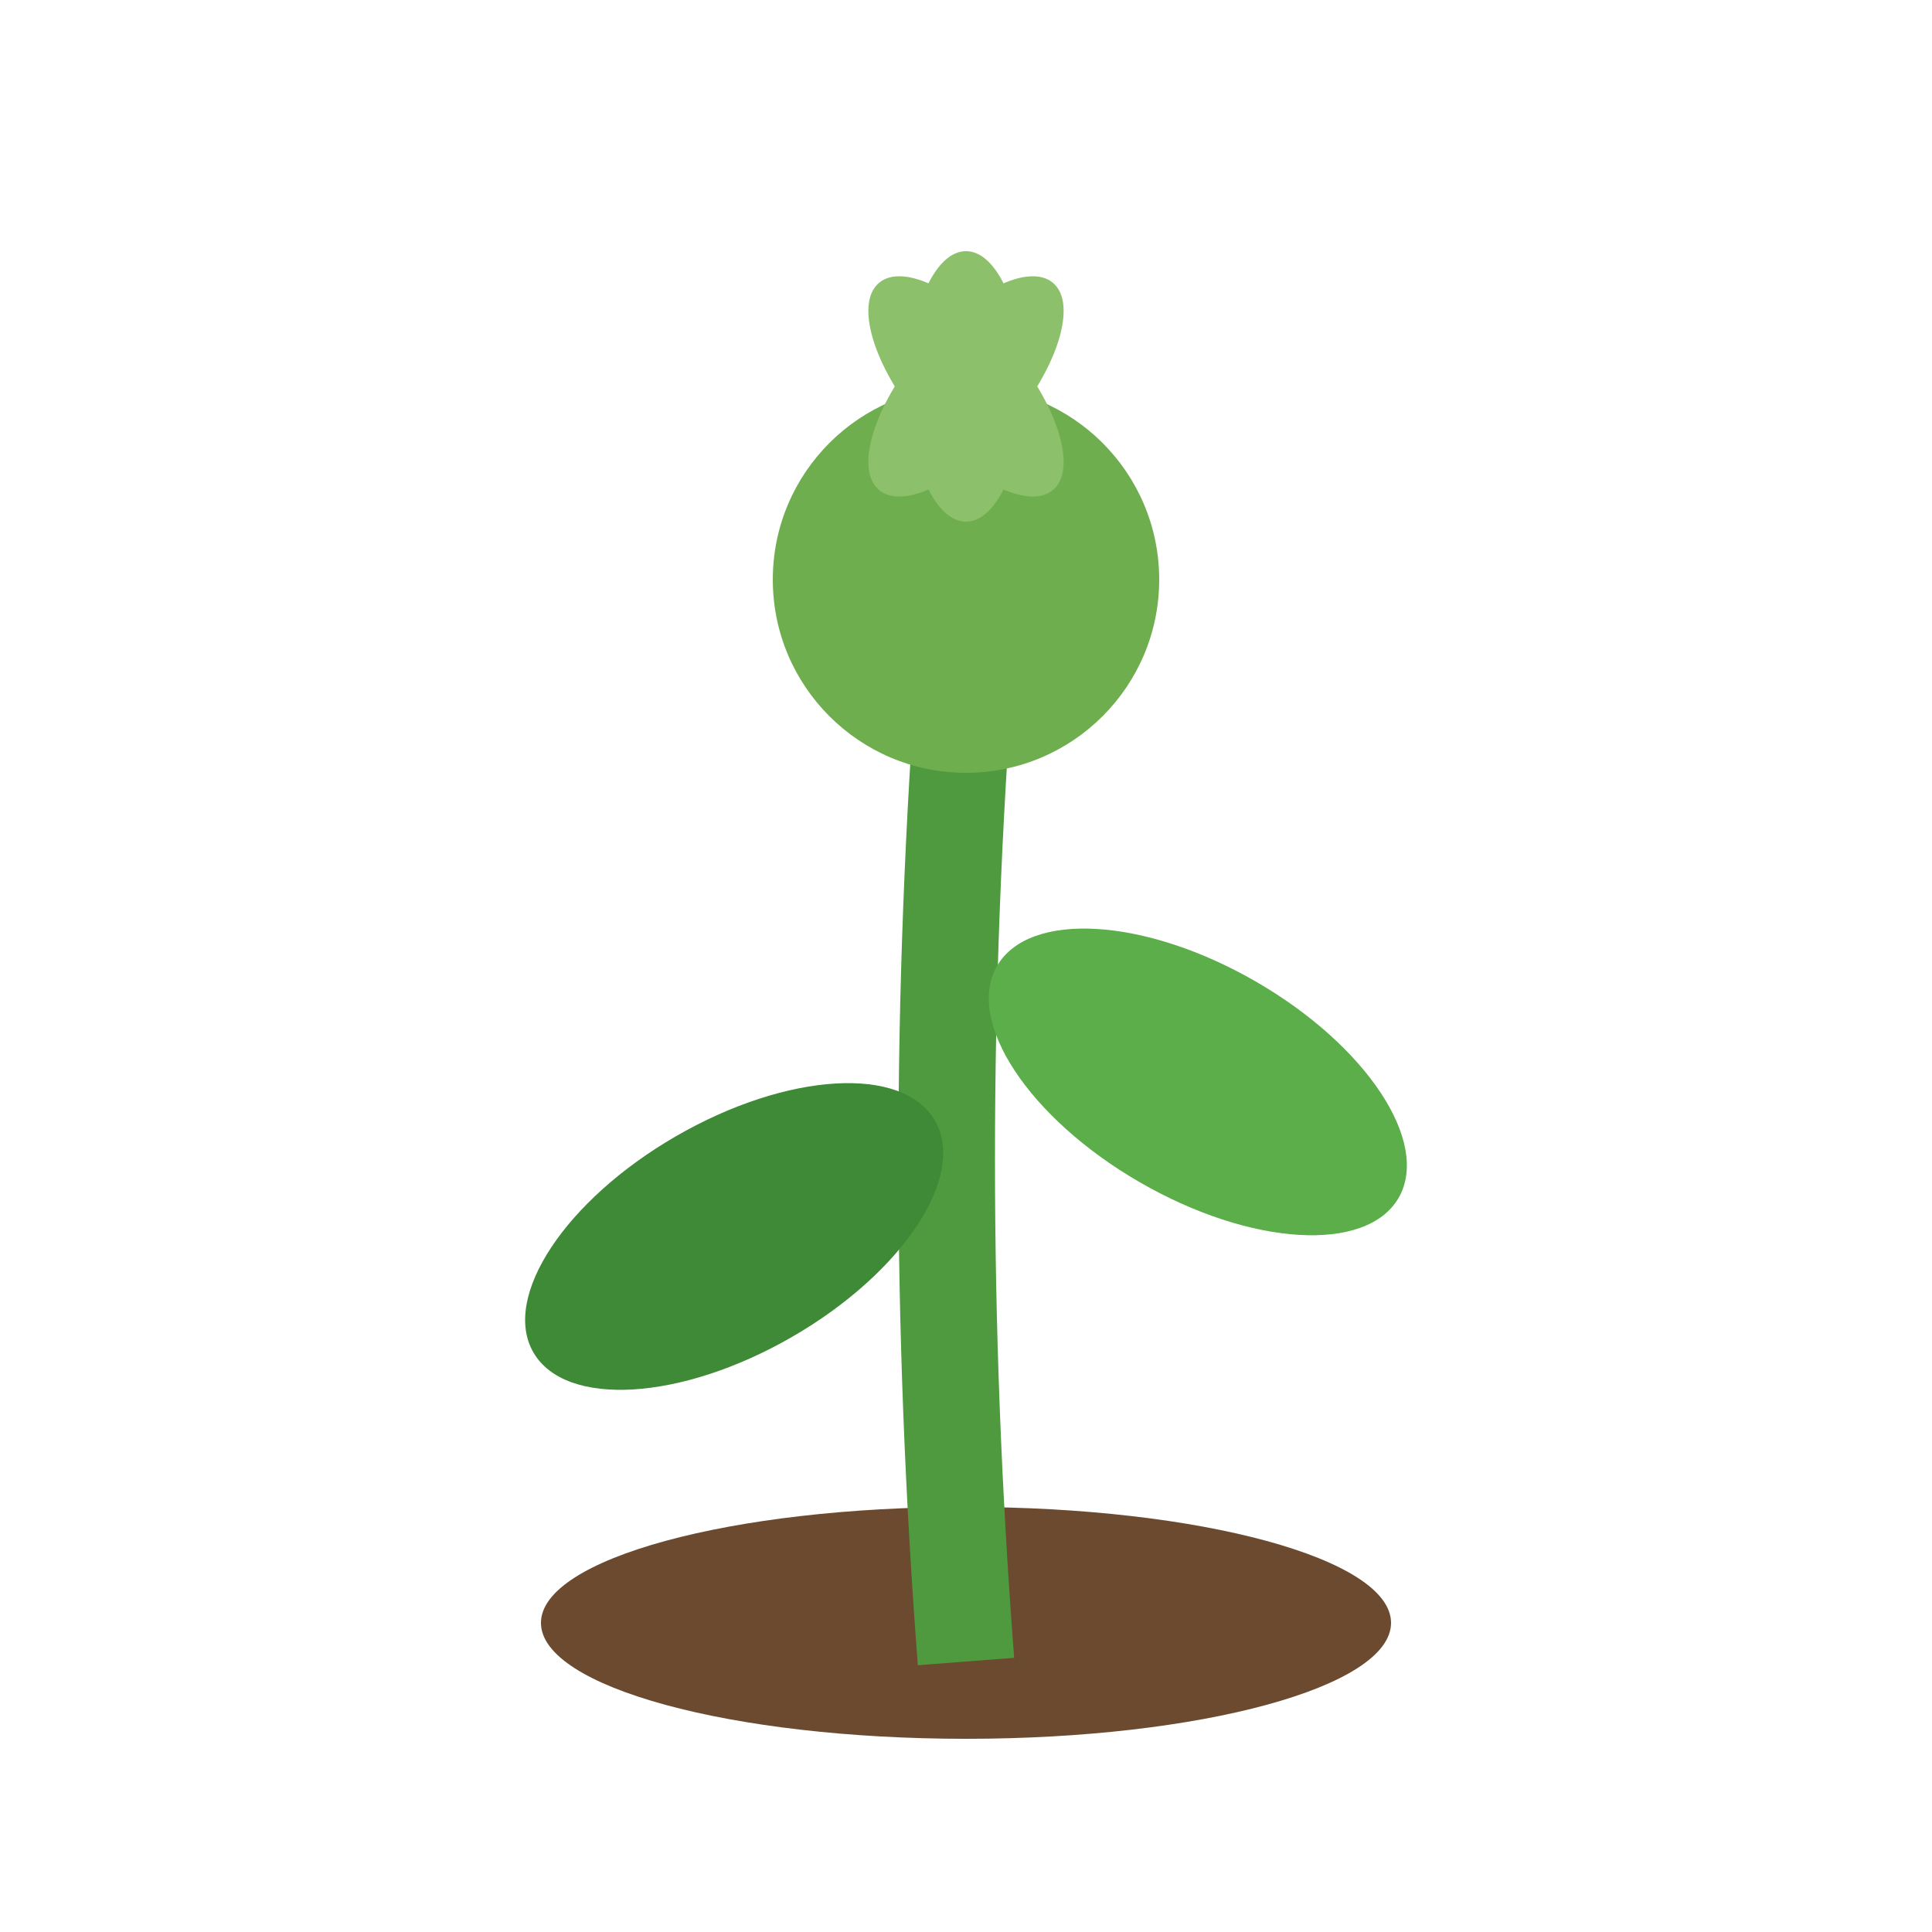
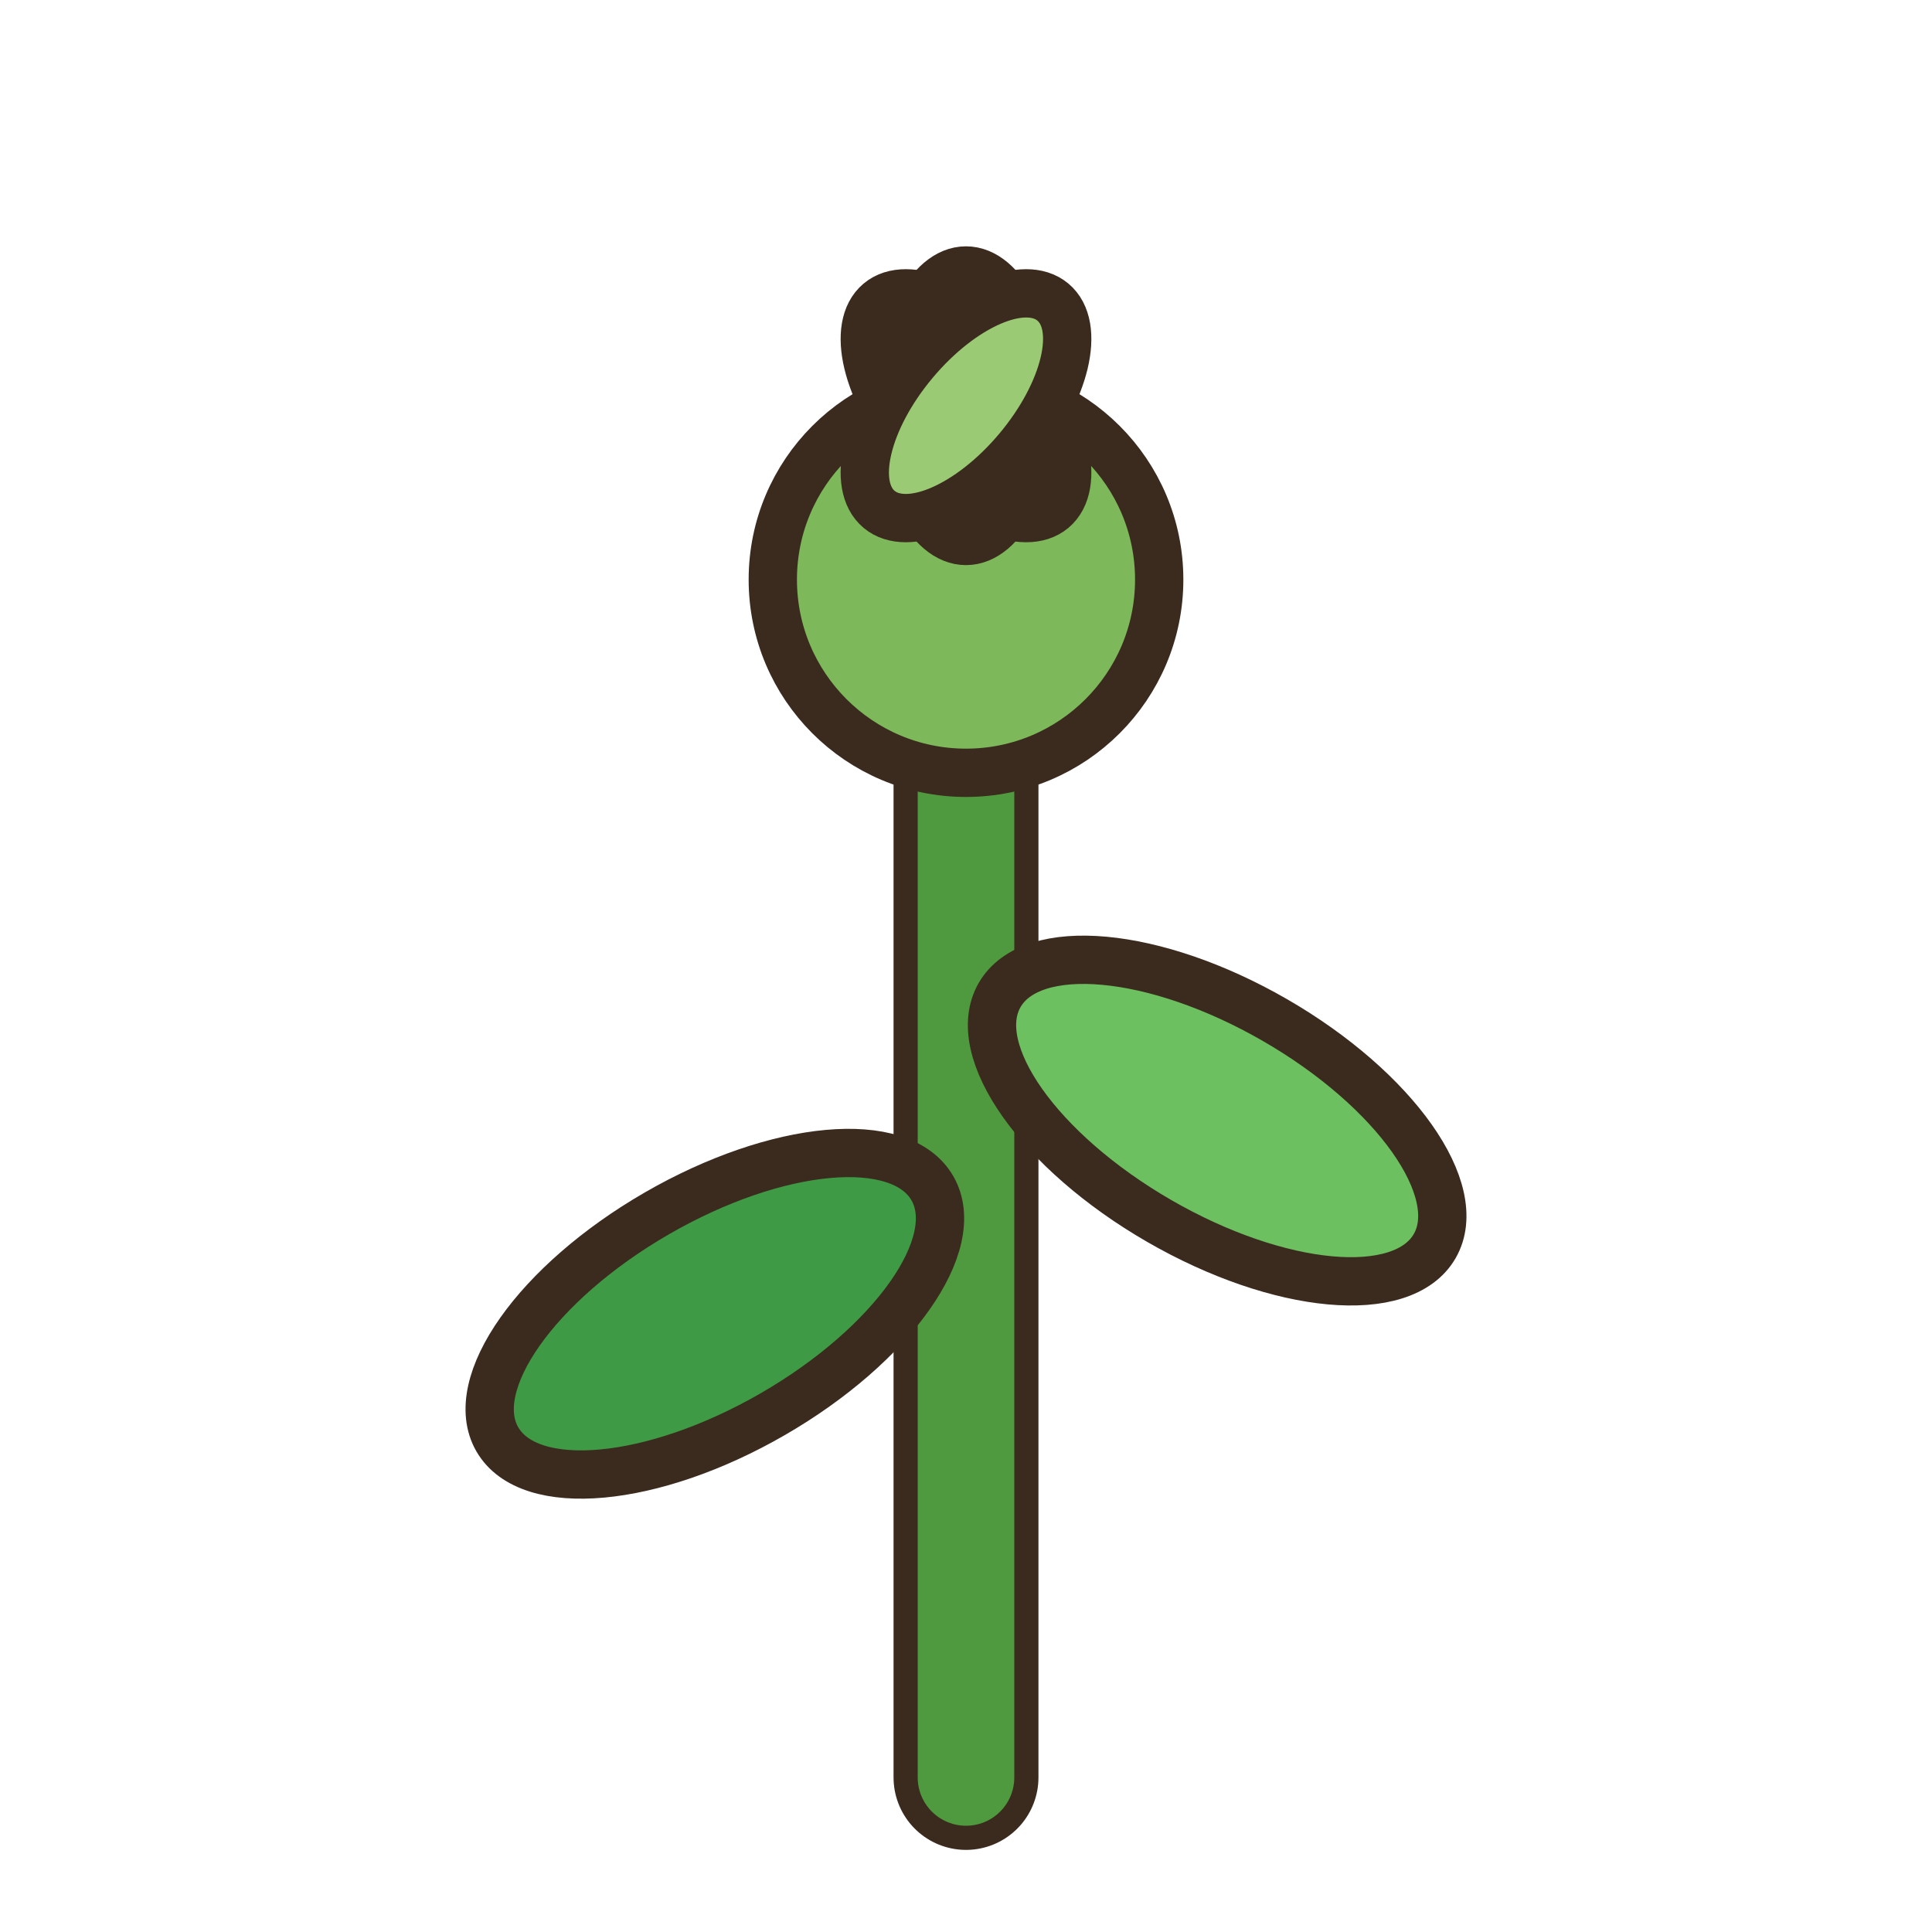
<svg xmlns="http://www.w3.org/2000/svg" viewBox="0 0 100 100">
-   <ellipse cx="50" cy="84" rx="22" ry="6" fill="#6b4a2f" />
-   <path d="M50 86 Q48 60 50 34" stroke="#4f9a3e" stroke-width="5" fill="none" />
-   <ellipse cx="38" cy="64" rx="12" ry="6" fill="#3f8a36" transform="rotate(-30 38 64)" />
-   <ellipse cx="62" cy="56" rx="12" ry="6" fill="#5cae4a" transform="rotate(30 62 56)" />
-   <circle cx="50" cy="30" r="10" fill="#6fae4f" />
-   <ellipse cx="50" cy="20" rx="3" ry="7" fill="#8cc06a" transform="rotate(-40 50 20)" />
-   <ellipse cx="50" cy="20" rx="3" ry="7" fill="#8cc06a" transform="rotate(0 50 20)" />
-   <ellipse cx="50" cy="20" rx="3" ry="7" fill="#8cc06a" transform="rotate(40 50 20)" />
+   <path d="M50 92 Q50.0 63.0 50 34" stroke="#3B2A1E" stroke-width="7.5" fill="none" stroke-linecap="round" />
+   <path d="M50 92 Q50.0 63.0 50 34" stroke="#4F9A3E" stroke-width="5" fill="none" stroke-linecap="round" />
+   <ellipse cx="37" cy="68" rx="13" ry="6" fill="#3F9A45" stroke="#3B2A1E" stroke-width="2.5" stroke-linejoin="round" stroke-linecap="round" transform="rotate(-30 37 68)" />
+   <ellipse cx="63" cy="58" rx="13" ry="6" fill="#6CC060" stroke="#3B2A1E" stroke-width="2.5" stroke-linejoin="round" stroke-linecap="round" transform="rotate(30 63 58)" />
+   <circle cx="50" cy="30" r="10" fill="#7DB85A" stroke="#3B2A1E" stroke-width="2.5" stroke-linejoin="round" stroke-linecap="round" />
+   <ellipse cx="50" cy="21" rx="3.5" ry="7" fill="#9ACB74" stroke="#3B2A1E" stroke-width="2.5" stroke-linejoin="round" stroke-linecap="round" transform="rotate(-40 50 21)" />
+   <ellipse cx="50" cy="21" rx="3.5" ry="7" fill="#9ACB74" stroke="#3B2A1E" stroke-width="2.5" stroke-linejoin="round" stroke-linecap="round" transform="rotate(0 50 21)" />
+   <ellipse cx="50" cy="21" rx="3.5" ry="7" fill="#9ACB74" stroke="#3B2A1E" stroke-width="2.5" stroke-linejoin="round" stroke-linecap="round" transform="rotate(40 50 21)" />
</svg>
